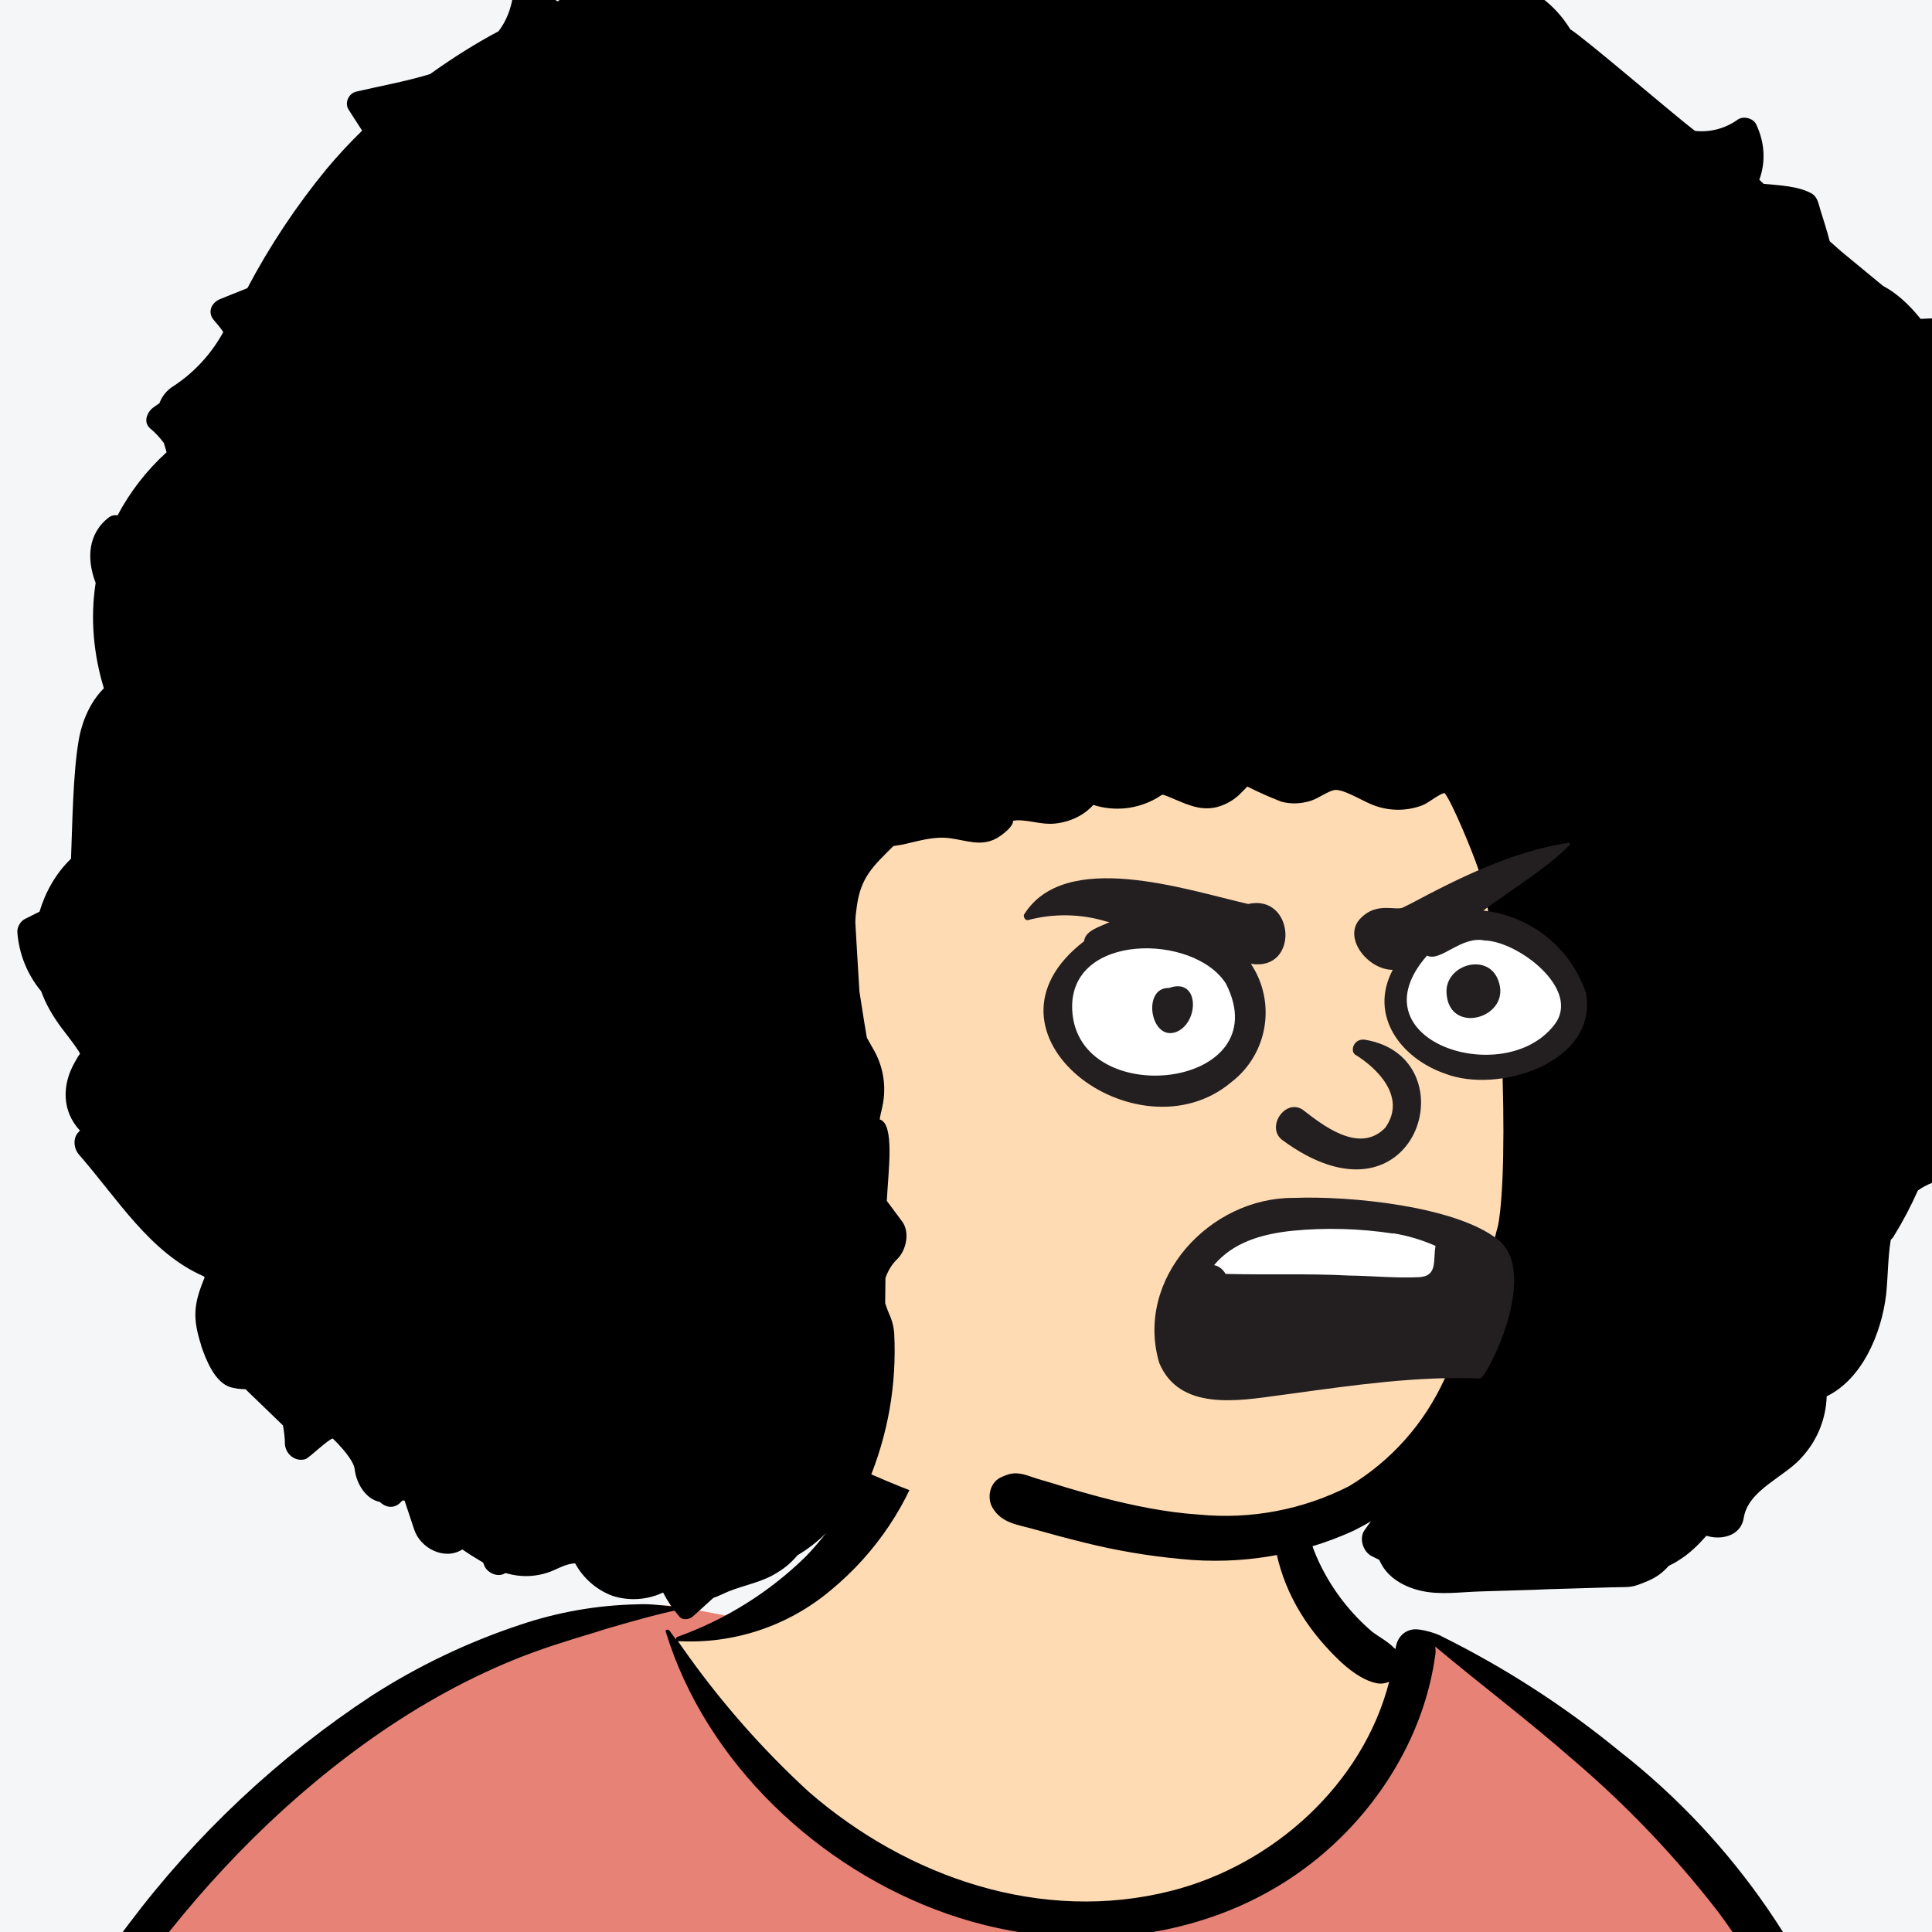
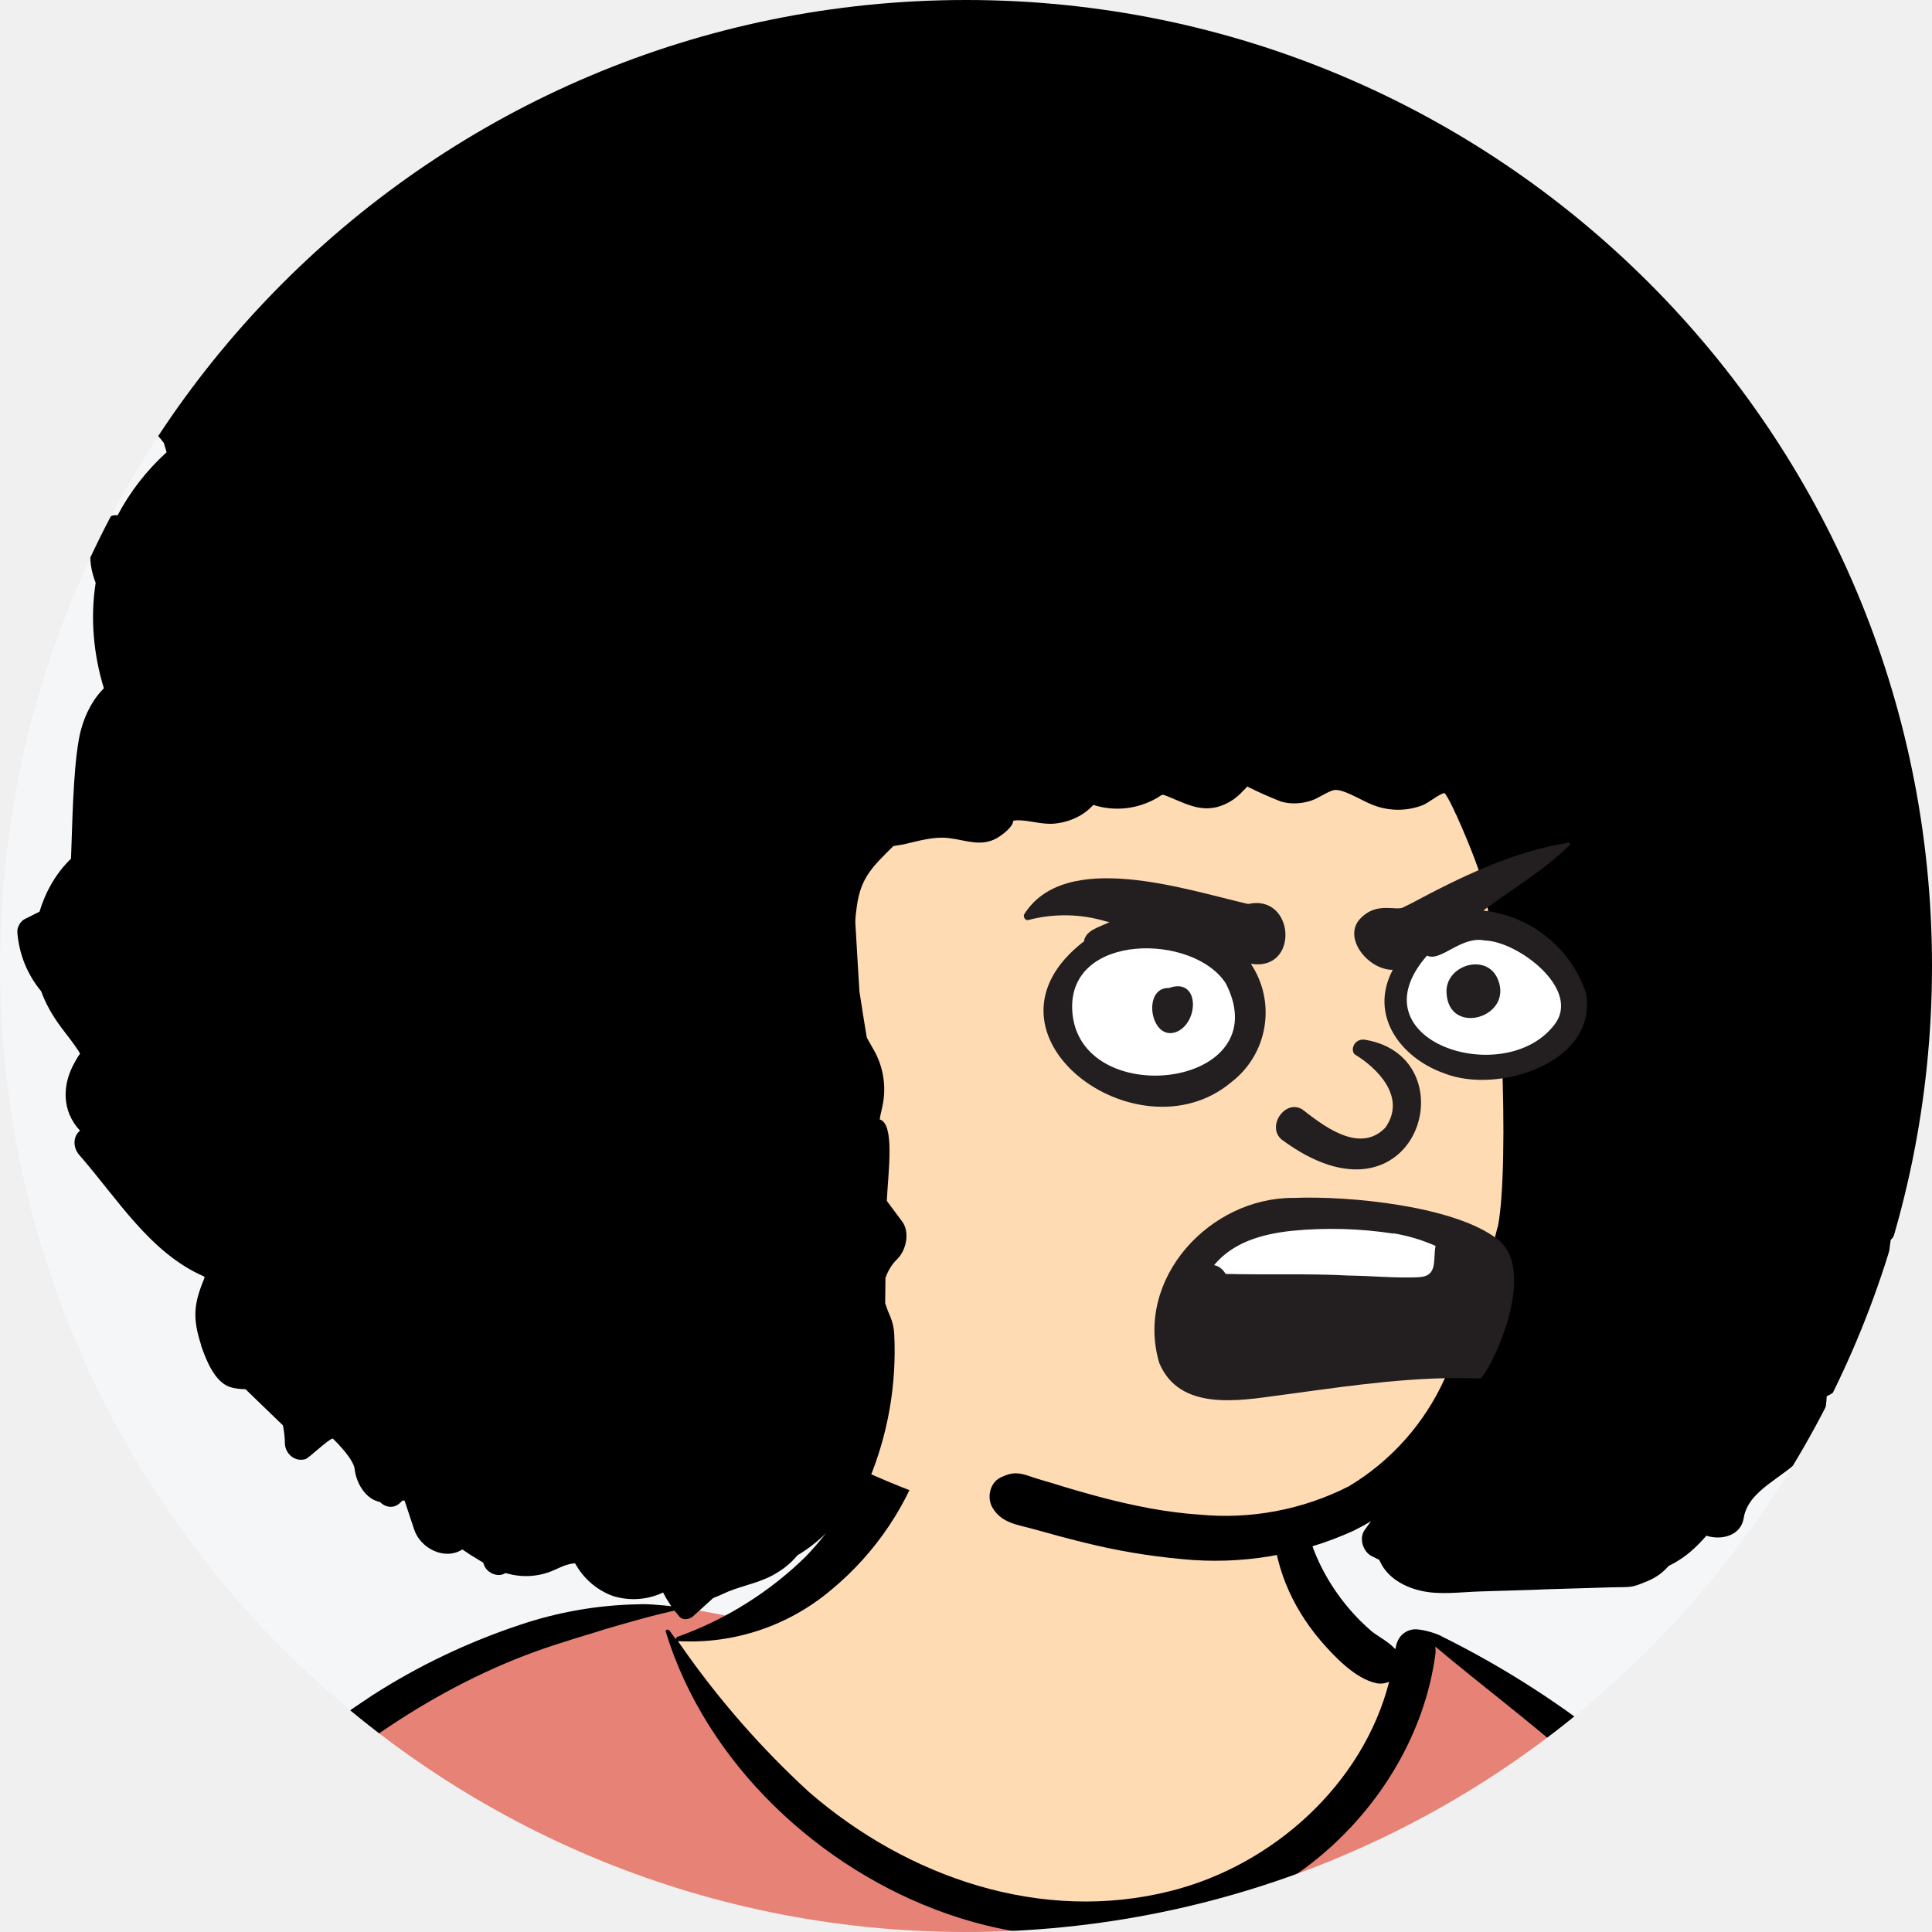
<svg xmlns="http://www.w3.org/2000/svg" viewBox="0 0 704 704" fill="none" shape-rendering="auto">
  <mask id="viewboxMask">
-     <rect width="704" height="704" rx="0" ry="0" x="0" y="0" fill="#fff" />
+     <rect width="704" height="704" rx="352" ry="352" x="0" y="0" fill="#fff" />
  </mask>
  <g mask="url(#viewboxMask)">
-     <rect fill="#f5f6f8" width="704" height="704" x="0" y="0" />
+     <rect fill="#f5f6f8" width="704" height="704" rx="352" ry="352" x="0" y="0" />
    <g fill-rule="evenodd" clip-rule="evenodd">
      <path d="M705.3 1074a2351.1 2351.1 0 0 1-15.6-101c-1-7.7-2.5-16.4 2.7-22 7.3-8 14-14.8 14.8-26.2.8-10.7-2.8-22.4-5-32.8a809.4 809.4 0 0 0-17.3-64.7c-6.6-21.7-13.9-43.2-21.3-64.6-6.9-20-13.5-40.3-22.5-59.5-17-36.5-46-63.5-81.6-81.6-9-4.5-27-20.5-36.3-24-8.5-3.4-8.5 6.3-16.9 2.6-6.7-2.9-13-6.7-16.7-13.2-4-7-14.3-16.9-15.9-25-3.3-17.4.3-32.2-12-45.3a90 90 0 0 0-41.1-23.8c-33.7-9.3-78.5-2.8-98.8 28.5-9.7 14.9-13 33-26.2 45.1-11.4 10.7-8.8 18-23.6 23.4-.9.3-23.6-4.5-24.4-4.2-16.2-3.5-31.7 6.2-46.5 11.8a325.4 325.4 0 0 0-63 32.3 399.2 399.2 0 0 0-102.3 98.5 482.5 482.5 0 0 0-76.4 161c-1.7 6.4-3.5 13-1.5 19.4 1.7 5.3 5.4 9.2 9.8 12.4 6 4.3 18 7 17.7 15.7-.1 6.6-2.4 13.5-3.5 20-1.3 7.7-2.3 15.5-3.4 23.2-4.8 35.4-8.6 71-10.3 106.6a920 920 0 0 0-.5 106c.1 2.3.8 4.5 2 6.2-1 .4-1.2 2.4.1 2.7l2.7.5a12 12 0 0 0 7 2.4l5.5.2c19.3 4 38.6 7.9 58.1 10.8 23.8 3.5 47.6 6.3 71.5 8.7 49.2 4.8 98 3.2 147.1.6a1877 1877 0 0 1 147.4-2c49.2 1.4 98.4 3.5 147.6 4.4 55 1 110-.5 164.8-5 7.5-.5 12.2-6.5 10.7-14-8.9-44.7-19-89.1-27-134Z" fill="#ffdbb4" />
      <path d="m201 597.5 1.2-.4c14.5-5.7 29.6-14.8 45.4-11.4.5-.2 10.8 1.9 17.9 3.2l-6.7 7L247 598c40.7 67.1 88.8 100.7 144.3 100.7 55.5 0 97.7-33.6 126.4-100.7l4-1c.4 0 1 .2 1.5.4 9.3 3.6 27.4 19.6 36.3 24.1 35.6 18 64.5 45 81.6 81.6 8.7 18.6 15.2 38 21.8 57.5l.7 2c7.4 21.4 14.7 43 21.3 64.6 6.3 20.4 12 41 16.6 61.8l.7 2.9c2.2 10.4 5.8 22 5 32.8a29 29 0 0 1-3 10.7l-80.4 29 38.4 261.3c-35.1 1.5-70.3 2-105.5 1.3-49.2-.9-98.4-3-147.6-4.3-47.7-1.2-95.3-.7-143 1.7l-12 .6a946.3 946.3 0 0 1-139.5-1l-3.1-.3v-38.3l16.3-212.9-83-15.6-81.3-39.5a21.7 21.7 0 0 1-5.6-8.8c-1.9-6-.5-12 1-18l.5-1.3a492.8 492.8 0 0 1 76.4-161A399.3 399.3 0 0 1 138 629.7c19.8-13 40.9-23.9 63-32.3Z" fill="#e78276" />
      <path d="M232.2 584.6c5.1-.3 10.3.6 15.4 1 .4.1.6.8 0 .9-9 1.9-18 4.5-26.9 7.1l-3.8 1.2c-10 3-19.8 6-29.6 10-19.4 7.9-37.8 18.5-54.8 30.8C67.2 682.8 20 754.3-9.9 828.3a526 526 0 0 0-24.3 77c-.4 1.6-2 5.4-1 7 .7 1.3 3.6 2.1 5 2.9l4.5 2.3 25.2 12.9 2.3 1.1c38 18.6 78.4 34.4 121 35.5l.4-3.7a342 342 0 0 1 9.9-60c.3-1 1.6-.6 1.7.3 3 23.1 2 46.4 1 69.7-1.8 41-4.3 82.2-6.5 123.3-1.2 20.6-2.6 41-3.9 61.7-1.3 20.5-1.7 41.6-4.7 62-.6 4.6-6 7-10 6.6-4.4-.5-7.9-4.5-8-9 0-11.9 1.5-24 2.4-35.8l2.5-33.8c3.1-41.1 6.8-82.2 10.2-123.3a4771 4771 0 0 1 3.8-43.7C76.4 979.8 34.2 963-6.1 943.5c-.6 13.2-2 26.5-3.4 39.6-3.8 36.8-7.1 73.6-9.6 110.5a2254.2 2254.2 0 0 0-4.2 92.7l-.2 7c0 4.4-.5 8.5-4.3 11.7-3.7 3.3-8.9 3.5-12.6 0-5-4.6-4.2-10.9-4-17.1a1675.6 1675.6 0 0 1 1.8-47.2 1321 1321 0 0 1 10.5-109.5l2-14c3.5-26 7.5-52.7 15.5-77.9-3.1-1.5-6.2-3-9.3-4.7-5.5-2.7-11.2-5.4-16.6-8.4-4.2-2.5-7.9-5.8-9-10.8-1.4-5.5.6-11.5 2-16.9v-.4a502 502 0 0 1 26.6-80 523.2 523.2 0 0 1 67.8-117 353.8 353.8 0 0 1 88.7-83.3 239 239 0 0 1 53.8-25.7 142.6 142.6 0 0 1 42.8-7.5Zm90.1-66c6-6.5 18.1.2 15.2 8.8a108.2 108.2 0 0 1-34.7 52A79.4 79.4 0 0 1 247 598l1.7 2.4a321.1 321.1 0 0 0 46.1 52.6c36 31.2 84.8 48 132 36 37.1-9.4 69.8-38.8 79.4-76.2-1.3.6-3 .9-4.8.5-7.7-1.7-15.3-9.8-20.3-15.6-5.3-6.3-9.5-13-12.6-20.7-5.6-14-7.4-32.1.3-45.7 1-1.7 3-.7 3.3 1l.3 2.5c1.5 12.7 3.3 25 9.3 36.6a76 76 0 0 0 18.2 23.1c2.6 2 5.8 3.6 8.1 6l.5.4c.6-5 4.1-7.3 7.6-7.2 3.3.2 7.3 1.6 8.8 2.3l.1.1a341 341 0 0 1 65.1 42 259 259 0 0 1 88.4 129c7.5 25.3 11.8 51.4 16.3 77.4l2.8 16c4.2 23.9 8.9 48.4 18.4 70.7 2.5 5.7.6 11.1-5.5 13.4A1493 1493 0 0 1 688 953c3.7 16 6 32.5 8.7 48.5 6 34.1 13.2 68 19.4 102 3.2 17.5 6.1 35 9.3 52.3l4.7 25.2 2.4 13.6.1.7c.5 2.4 1 4.9.4 7.3-.8 2.7-2.9 4.6-4.8 6.6-1.6 1.6-3.8 1.6-5.7.7l-.7-.3c-3.4-1.6-6-3.2-7.3-7-.7-2.5-1-5.2-1.5-7.7a3535.6 3535.6 0 0 1-7.8-43.6l-1.6-9.1c-5.2-31.4-10.2-62.9-12.8-94.5-1-14-2.3-28.1-3.5-42.2l-.9-10.5c-1.1-13.3-2.5-27-2.7-40.5l-4.5 1.6L657 964c-5.5 2-12.5 6-18.4 5.2-2.9-.3-5-1.2-6.8-2.9 2 28.8 4.8 57.4 8.5 86a1965.7 1965.7 0 0 0 22 135c.6 3.2 1.4 6.4 1.9 9.6.5 3.7-.5 5.9-2.5 9-1.7 2.4-5 3.7-7.8 2-3.6-2.3-5.5-4.3-6.5-8.4-1-3.7-1.6-7.6-2.3-11.4a1654.2 1654.2 0 0 1-11.4-65.2c-7.8-52-12.7-104.4-15.2-156.8a1388 1388 0 0 1-1.4-77.8c0-13.3.5-26.6 1.4-39.9 1-13.4 3-26.5 4.8-39.8 0-.5.7-.5.7 0 .8 14.9 2.1 29.8 2.8 44.7.6 14.3.9 28.5 1.4 42.8.6 18.7 1.5 37.5 2.7 56.2a9.6 9.6 0 0 1 8.5-3.1c4.7-1 9.7-3.4 14.1-5l16.8-5.5 26.4-8.7a679 679 0 0 1-18-80.8l-2-12.3c-4-24.2-8.5-48.5-15.8-72a229.8 229.8 0 0 0-34.8-68.2 370.2 370.2 0 0 0-52.7-55.3C557 627 539.7 614 523 600c.1.9.2 2 0 3-3.5 25.9-17 50-35.8 67.9-37.7 36-93.6 43.4-142 26.5-46.7-16.3-88-55-102.6-102.8-.3-.8.8-1 1.3-.5l2.4 3.3c0-.4.2-.9.7-1a129 129 0 0 0 46.6-29.2 100.2 100.2 0 0 0 21.3-33.3l.4-1c1.7-5 3.2-10.2 7-14.2Z" fill="#000" />
    </g>
    <g transform="matrix(.99789 0 0 1 156 62)">
      <g fill-rule="evenodd" clip-rule="evenodd">
        <path d="M408.5 275c-6.9-83.7-27.8-157.8-126-161a343 343 0 0 0-130.3 27.2C53.2 191 21.7 372.4 109 445.4a1 1 0 0 0 0 1.6c18 12.1 38 22.1 58.1 30.5 53.5 22.6 116.4 32.4 171 7.9 83.2-35.4 84.4-134 70.4-210.5Z" fill="#ffdbb4" />
        <path d="M572.3 236c3.4-3.1 6-7.2 7.3-11.7 1.1-4.1 1.2-8.6 0-12.8-1.4-4.4-4.3-8-3.6-12.5 0-.5.2-1 .3-1.4 2.5-8.7 8.6-15 6.4-24.5-.6-2.7-1.7-5.2-3.4-7l.5-6.4a33.5 33.5 0 0 0-.4-26.8c-.4-4.2-1.2-8.4-2.2-12.6.5-3.7-.1-7.7-1.3-11-2-5.6-4.6-11.1-7.4-16.6.3-1.5.2-3-.7-4.5a41.7 41.7 0 0 0-5.5-7l-4.3-7.6-2.2-3.8c2.2-4 3.4-8 1-12.9a6 6 0 0 0-5.2-3l-6.6.3c-4-5-8.7-9.4-13.7-12L516 29.6l-4.2-3.7c-1-3.9-2.2-7.6-3.4-11.4-.7-2.3-1-4.7-3.2-6-4.8-2.7-12-3-17.5-3.5l-1.6-1.5c2.4-6.5 2-13.5-1.1-20.1-1-2.3-4.7-3.3-6.8-1.8a22.6 22.6 0 0 1-15.6 4.1c-8-6.1-40.5-34-45.5-37l-.2-.3a40.7 40.7 0 0 0-10-11l-1.7-1.8a21 21 0 0 1 4.5-10.4c3.6-4.3-.8-9.8-5.8-7.5l-1 .5c-4 1.7-8.2 3.5-12.6 5.1-1.6-.6-3.3-1.1-4.8-1.8L369.5-85c-2.7-1.1-5.5-2-8-3.3-1-6-7-9.8-13.1-9.6a11.6 11.6 0 0 1 2.3-4.2c3.2-3.7-1-10.6-5.6-7.3l-1 .7-3.8 2.5c-2.1-1-4.5-1.1-7-.2a71.4 71.4 0 0 0-15.3 7.7l-.6.4a13.1 13.1 0 0 0-9.6-4.8h-.2a12.6 12.6 0 0 0-11.8-5.6c.3-5.6-5.3-10.6-10.4-11.2a12 12 0 0 0-13.1 8.6l-1.5 4.8a52.7 52.7 0 0 0-14.6-5c-11.6-2-23 .1-34.2 3.3l-3.3 1-4.5-5.5c-2.5-3-8.4-.6-8 3.3.2 2.7-.9 4.7-2.6 6a38.4 38.4 0 0 1-16-1.3c-1.9-.7-4.1-2.6-5.2-4.3-4-6.4-14.4-8.2-19.4-2-5.1-2.3-11.7.8-14.6 5.3-1.5 2.3-4.6 3.6-8.6 4.7-3 .8-6 1.4-9 2-1.4-1.9-4.3-3.1-6.4-1.6l-4.1 3.3a59 59 0 0 1-31-2.6c-8.5-3.5-16.3 6-15 14-2.4 1.2-5 2-7.5 3.4a30 30 0 0 0-13.6 16c-2 1.6-3.9 3.2-5.8 5l-9.5-5c-2.4-1.1-6.4-.3-6.9 2.9-.8 5.2-2.6 9.5-5.3 13C17-46 8.7-40.7.7-35c-9.2 2.8-19 4.5-27 6.4-2.8.7-4.3 4.2-2.7 6.6l4.9 7.6c-4.6 4.5-8.9 9.1-13 14A259 259 0 0 0-66 43l-10 4c-3.3 1.4-4.7 5-2.1 7.8 1.2 1.4 2.3 2.7 3.3 4.2A55 55 0 0 1-93 78.7a12.2 12.2 0 0 0-5.1 6.2l-2.4 1.7c-2.2 1.7-3.6 5.3-1 7.5 1.8 1.5 3.5 3.3 5 5.3l1 3.4a84.2 84.2 0 0 0-17.9 23 4 4 0 0 0-3 .6c-8 6-8.3 15.5-5 24-2 12.8-.8 26 3 38.4-5 5-8 12-9.2 19-2.1 12.1-2.3 30.8-2.8 43.1-5.5 5.3-9.3 12-11.5 19.3l-5.4 2.7c-1.6.8-2.8 3-2.7 4.7a38 38 0 0 0 8.7 21.6c1.7 4.7 4.2 9 7.4 13.3 2.2 2.9 4.4 5.6 6.4 8.7l.4.8c-.8.9-1.4 2.2-2 3.2-4.6 8.1-4.7 17.7 2 24.8-2.6 2-2.6 6-.5 8.6 14.2 16.2 26 35.9 45.7 44.5l.3.4c-4 9.6-4.5 14.6-1.3 24.6v.2c1.8 5.2 5 13.5 10.8 15.2 1.8.5 3.6.7 5.4.7l13.7 13.2c.4 2.2.7 4.4.7 6.7.2 3.7 3.7 6.7 7.5 5.6 1.3-.4 8.6-7.5 10-7.5l2 2c2.4 2.6 5.8 6.6 6 9.3.6 5 4 10.8 9.2 11.8 2 2 5.2 2.7 7.7 0l.5-.5h.8l3.5 10.5c2.3 7 11.2 11.4 17.6 7.3l3 2 4.6 2.8.3.8c1 3 5.2 4.8 7.8 3l2.5.6c4.4.9 8.9.6 13.1-.8 3-1 6-3 9.3-3.3h.6a25.8 25.8 0 0 0 13.6 11.8 25.3 25.3 0 0 0 18.5-1.2 43 43 0 0 0 5.9 8.7c1.2 1.5 3.6 1.2 5 0l7.4-6.7c1.9-.7 3.7-1.6 5.6-2.4 6-2.4 12.5-3.4 18-7 2.7-1.6 5.1-3.7 7.2-6.2 3.8-2.2 7.3-5 10.5-8.1 1.6 0 3.2-.4 4.8-1.2a20 20 0 0 0 10.5-17.4 122.6 122.6 0 0 0 9.5-54c-.2-3.2-1-5.4-2.3-8.3l-1-2.8.1-9.2c.9-2.6 2.3-5 4.4-7 3.2-3.2 4.6-9.7 1.7-13.6l-5.6-7.5c.5-10.8 3-28-2.6-29.7.2-1.6.7-3.2 1-4.8a29 29 0 0 0-3.5-21.1l-2.2-3.9-1.1-6.6-1.6-10.2-.8-13.2-.7-12c0-2 .3-3.7.5-5.5 1.4-10.8 5.8-14.8 13.4-22.3a80 80 0 0 0 3.6-.6c5.4-1.2 11.1-3 16.7-2.3 6.1.7 11.6 3.3 17.5 0 1.7-1 5.6-3.8 5.9-6v-.3l1.3-.2c4.7-.1 9.2 1.7 14 1.2 5.6-.6 10.6-3 14-6.8a28.8 28.8 0 0 0 23.2-2.5c2.3-1.3 1.5-1.6 4-.6 6 2.4 11.3 5.5 17.9 3.9a19 19 0 0 0 8.9-5.2c.5-.6 1.5-1.4 2.2-2.3a146 146 0 0 0 12.4 5.5c3.6 1 7.5.8 11.1-.4 2.6-.9 5.9-3.3 8.2-3.8 3-.6 9.6 3.5 13.2 5a25.1 25.1 0 0 0 19.2.5c2.2-.9 6.4-4.4 8-4.4 2.7 3.3 10.1 21.2 12.3 27.7 9 26.4 11.3 108.8 7.2 129.9l-.5 1.8a299 299 0 0 1-19 54 88 88 0 0 1-35 39.2 99.7 99.7 0 0 1-54.7 10.3c-12-.8-23.8-3.2-35.4-6.2-6-1.6-12-3.3-18-5.2-2.7-.8-5.3-1.5-7.9-2.4-4.5-1.6-6.9-1.8-11.2.3-4 2-5 7.5-2.9 11 3.4 5.8 9.5 6.2 15.4 7.9 6 1.7 12 3.3 18.1 4.8a235 235 0 0 0 35.5 6 122 122 0 0 0 62.8-10.3c2.2-1.1 4.3-2.2 6.4-3.5l-2.3 3.2c-2.2 3-.6 7.9 2.5 9.5l2.8 1.4.5 1c2.7 5.5 8.5 8.8 14.5 10.2 7 1.7 14.8.5 22 .3l19.8-.6 4.7-.2 23.6-.7c7-.2 6.6.4 13.2-2.4 3-1.3 5.3-3 7.4-5.4 1.2-.6 2.4-1.2 3.6-2 3.8-2.3 7.1-5.5 10.2-9 5.2 1.7 12.5.2 13.6-6.4 1.6-10.5 15.3-15 21.6-22.6a34.3 34.3 0 0 0 8.7-21.8c13-6.3 20-22.9 21.7-37 .7-6.4.6-13.4 1.7-20 .5-.5 1-1 1.3-1.7 3.3-5.3 6.1-10.7 8.6-16.3 3.4-2.4 7.5-4 11.8-4.2a9.3 9.3 0 0 0 2.5-18.2h-.2a26.2 26.2 0 0 0-.8-21.3l.4-2.1c5.7-6 8.9-14.5 8.5-22.7 2.6-1.8 5.5-3.2 8.6-4 4.9-1.4 5-7.3 1.3-10-1.4-1-2.6-2.3-3.6-3.7a23.5 23.5 0 0 0-3.6-22.3l9.7-12.4c2.1-2.7 3.3-7.4 0-10l-6.3-5Z" fill="#000" />
      </g>
    </g>
    <g transform="translate(315 248)">
      <g fill-rule="evenodd" clip-rule="evenodd">
        <path d="M107 148c18.2 0 33-13 33-29s-14.8-29-33-29-33 13-33 29 14.8 29 33 29ZM226.5 141c16.3 0 29.5-11.2 29.5-25s-13.2-25-29.5-25-29.5 11.2-29.5 25 13.2 25 29.5 25ZM119.7 216.6c4.8-12.8 32.5-23.9 51.5-23.9s49.7 11 49.7 11L212 228s-80-3.4-84.7-3.4c-4.6 0-12.4 4.9-7.7-8Z" fill="#fff" />
        <path d="M156.5 188.5c20.5-.8 58.6 3 74.1 15 16 12.1-4 50.9-6.3 50.8-23-.9-45.7 2.4-68.4 5.5l-4.5.6c-15.3 2.1-36.7 5.8-44-11.8-9-30.6 18.4-60.3 49-60.1Zm36.2 13a148.6 148.6 0 0 0-37-1c-11 1.2-21.4 4.2-28.3 12.5 1.7.3 3.2 1.5 4.2 3.2 14.8.4 30-.2 45 .6 8.4.1 17 1 25.3.6 7.2-.3 5.2-6.3 6.2-11.4a62.8 62.8 0 0 0-15.4-4.6ZM58 85.5c14.8-24.4 59.4-9.2 81.8-4.1 17.1-3.8 18.8 24.7 1 21.8a32 32 0 0 1-7.2 43.2C99.4 175 36.6 128.4 80 95c.5-4.1 6-5.3 9.3-7l-1.1-.2a52.1 52.1 0 0 0-28.7-.5c-1 0-1.5-1-1.4-1.8Zm120.8 50.8c7.6 4.6 19 15.3 11 26.6-9.6 10-23.4-1.4-30.2-6.6-6.3-4-13.3 6.3-7.5 11 49 36.3 69-29.8 30.5-36.4-4.2-.8-5.8 4-3.8 5.4ZM256.5 59c.5 0 .7.7.4 1-9.3 9.2-21 16-31.4 23.8a44.6 44.6 0 0 1 37.4 30c4.6 25.4-32 37-51.4 29.4-16.1-5.6-27.8-21.2-19-37.8-9.2 0-18.5-12-11.7-18.8 6-6.2 13-2.5 15.6-4l3-1.5c18-9.6 36.8-18.8 57-22Zm-124.8 51.4c-11.6-18.3-57.3-18.7-56 9.6 1.8 37.2 75.6 28.8 56-9.6ZM226 94.7c-8.6-1.8-16.1 8-21 5.5-27.2 31 28.2 49 46.4 25.2 10-12.8-13.2-30.4-25.4-30.7ZM111 112c11.2-4 11 12.6 2.7 16-9.5 3.7-12.7-16.2-2.8-16Zm101.1 1.8c-.6-10.2 14.9-14.9 18.8-4.7 5.4 13.7-18 20.6-18.8 4.7Z" fill="#231F20" />
      </g>
    </g>
    <g transform="translate(279 400)" />
    <g transform="translate(179 343)" />
    <g transform="translate(203 303)" />
  </g>
</svg>
